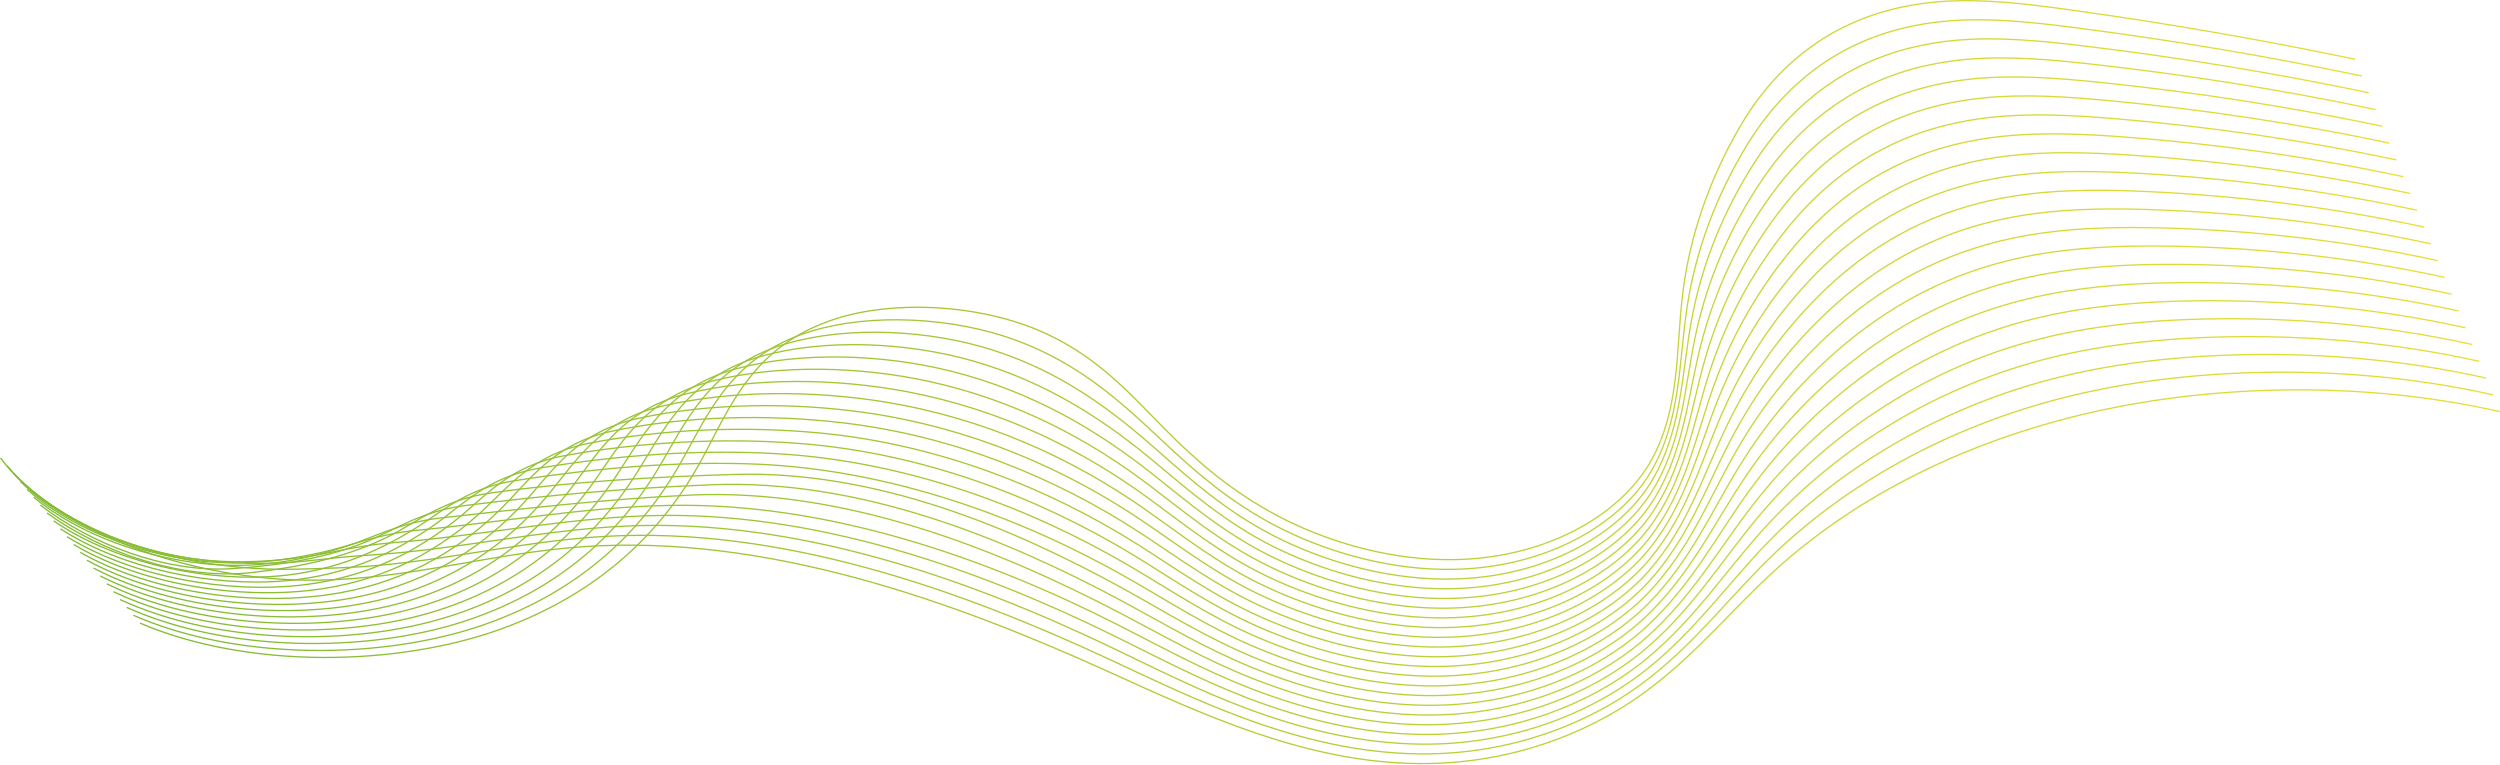
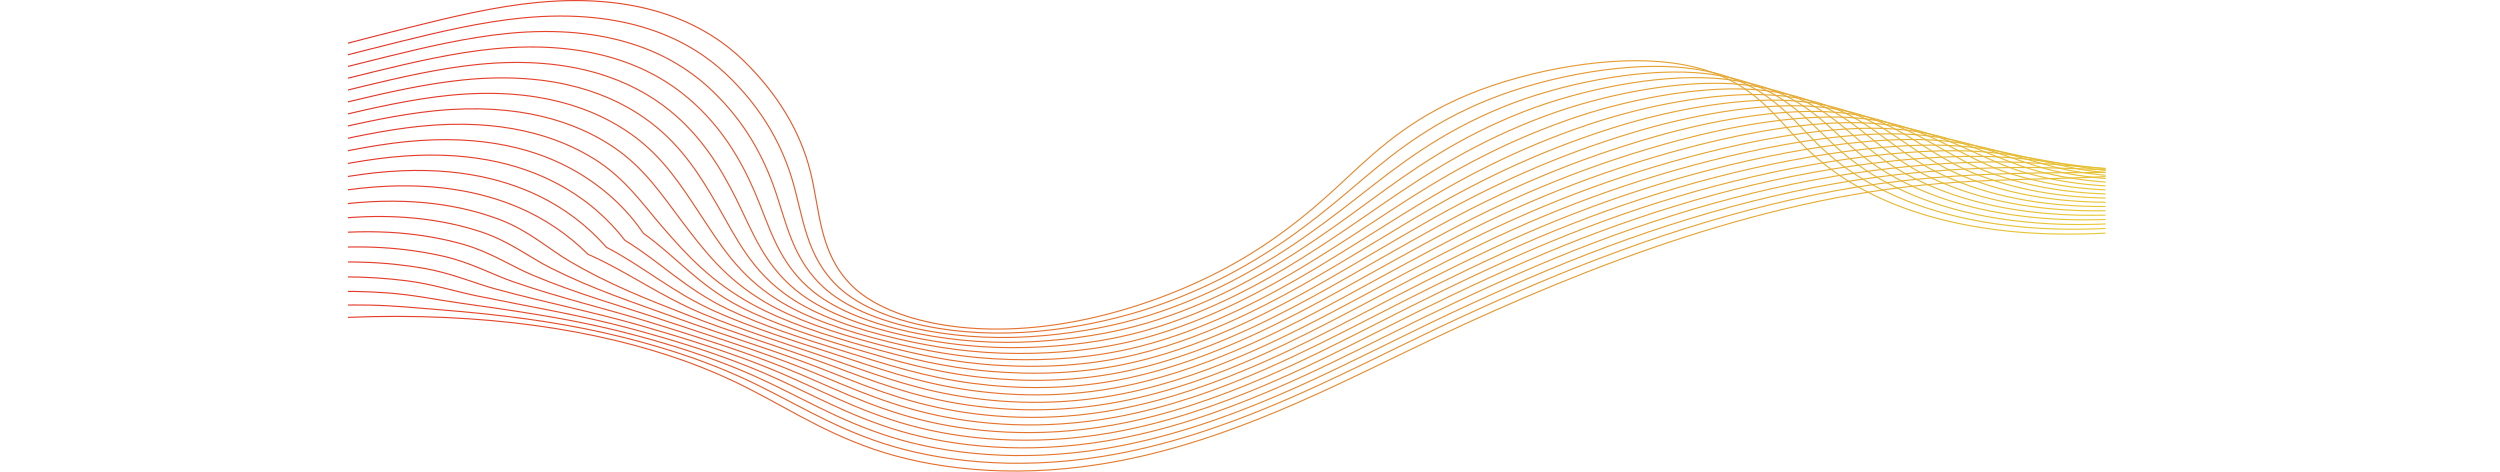
- <svg xmlns="http://www.w3.org/2000/svg" xmlns:xlink="http://www.w3.org/1999/xlink" viewBox="0 0 3761.89 1150.02">
+ <svg xmlns="http://www.w3.org/2000/svg" xmlns:xlink="http://www.w3.org/1999/xlink" viewBox="0 0 4371.37 824.63">
  <defs>
-     <style>.cls-1,.cls-10,.cls-11,.cls-12,.cls-13,.cls-14,.cls-15,.cls-16,.cls-17,.cls-18,.cls-19,.cls-2,.cls-20,.cls-21,.cls-22,.cls-3,.cls-4,.cls-5,.cls-6,.cls-7,.cls-8,.cls-9{fill:none;stroke-miterlimit:10;stroke-width:2px;}.cls-1{stroke:url(#Degradado_sin_nombre_221);}.cls-2{stroke:url(#Degradado_sin_nombre_221-2);}.cls-3{stroke:url(#Degradado_sin_nombre_221-3);}.cls-4{stroke:url(#Degradado_sin_nombre_221-4);}.cls-5{stroke:url(#Degradado_sin_nombre_221-5);}.cls-6{stroke:url(#Degradado_sin_nombre_221-6);}.cls-7{stroke:url(#Degradado_sin_nombre_221-7);}.cls-8{stroke:url(#Degradado_sin_nombre_221-8);}.cls-9{stroke:url(#Degradado_sin_nombre_221-9);}.cls-10{stroke:url(#Degradado_sin_nombre_221-10);}.cls-11{stroke:url(#Degradado_sin_nombre_221-11);}.cls-12{stroke:url(#Degradado_sin_nombre_221-12);}.cls-13{stroke:url(#Degradado_sin_nombre_221-13);}.cls-14{stroke:url(#Degradado_sin_nombre_221-14);}.cls-15{stroke:url(#Degradado_sin_nombre_221-15);}.cls-16{stroke:url(#Degradado_sin_nombre_221-16);}.cls-17{stroke:url(#Degradado_sin_nombre_221-17);}.cls-18{stroke:url(#Degradado_sin_nombre_221-18);}.cls-19{stroke:url(#Degradado_sin_nombre_221-19);}.cls-20{stroke:url(#Degradado_sin_nombre_221-20);}.cls-21{stroke:url(#Degradado_sin_nombre_221-21);}.cls-22{stroke:url(#Degradado_sin_nombre_221-22);}</style>
-     <linearGradient id="Degradado_sin_nombre_221" x1="210.32" y1="495.16" x2="3543.86" y2="495.16" gradientUnits="userSpaceOnUse">
-       <stop offset="0.01" stop-color="#83bb33" />
+     <style>.cls-1,.cls-10,.cls-11,.cls-12,.cls-13,.cls-14,.cls-15,.cls-16,.cls-17,.cls-18,.cls-19,.cls-20,.cls-21,.cls-22,.cls-23,.cls-24,.cls-3,.cls-4,.cls-5,.cls-6,.cls-7,.cls-8,.cls-9{fill:none;}.cls-2{clip-path:url(#clip-path);}.cls-10,.cls-11,.cls-12,.cls-13,.cls-14,.cls-15,.cls-16,.cls-17,.cls-18,.cls-19,.cls-20,.cls-21,.cls-22,.cls-23,.cls-24,.cls-3,.cls-4,.cls-5,.cls-6,.cls-7,.cls-8,.cls-9{stroke-miterlimit:10;stroke-width:2px;}.cls-3{stroke:url(#Degradado_sin_nombre_4);}.cls-4{stroke:url(#Degradado_sin_nombre_4-2);}.cls-5{stroke:url(#Degradado_sin_nombre_4-3);}.cls-6{stroke:url(#Degradado_sin_nombre_4-4);}.cls-7{stroke:url(#Degradado_sin_nombre_4-5);}.cls-8{stroke:url(#Degradado_sin_nombre_4-6);}.cls-9{stroke:url(#Degradado_sin_nombre_4-7);}.cls-10{stroke:url(#Degradado_sin_nombre_4-8);}.cls-11{stroke:url(#Degradado_sin_nombre_4-9);}.cls-12{stroke:url(#Degradado_sin_nombre_4-10);}.cls-13{stroke:url(#Degradado_sin_nombre_4-11);}.cls-14{stroke:url(#Degradado_sin_nombre_4-12);}.cls-15{stroke:url(#Degradado_sin_nombre_4-13);}.cls-16{stroke:url(#Degradado_sin_nombre_4-14);}.cls-17{stroke:url(#Degradado_sin_nombre_4-15);}.cls-18{stroke:url(#Degradado_sin_nombre_4-16);}.cls-19{stroke:url(#Degradado_sin_nombre_4-17);}.cls-20{stroke:url(#Degradado_sin_nombre_4-18);}.cls-21{stroke:url(#Degradado_sin_nombre_4-19);}.cls-22{stroke:url(#Degradado_sin_nombre_4-20);}.cls-23{stroke:url(#Degradado_sin_nombre_4-21);}.cls-24{stroke:url(#Degradado_sin_nombre_4-22);}</style>
+     <clipPath id="clip-path" transform="translate(608.42 -120.21)">
+       <rect class="cls-1" width="3073.32" height="1065.06" />
+     </clipPath>
+     <linearGradient id="Degradado_sin_nombre_4" x1="-1476.91" y1="-137.95" x2="1679.74" y2="-1246.7" gradientTransform="matrix(1.1, 0.05, -0.58, 0.59, 1066.31, 743.12)" gradientUnits="userSpaceOnUse">
+       <stop offset="0" stop-color="#e42228" />
      <stop offset="1" stop-color="#e7de37" />
    </linearGradient>
-     <linearGradient id="Degradado_sin_nombre_221-2" x1="200.32" y1="504.26" x2="3554.24" y2="504.26" xlink:href="#Degradado_sin_nombre_221" />
-     <linearGradient id="Degradado_sin_nombre_221-3" x1="190.31" y1="513.42" x2="3564.62" y2="513.42" xlink:href="#Degradado_sin_nombre_221" />
-     <linearGradient id="Degradado_sin_nombre_221-4" x1="180.31" y1="522.62" x2="3575" y2="522.62" xlink:href="#Degradado_sin_nombre_221" />
-     <linearGradient id="Degradado_sin_nombre_221-5" x1="170.3" y1="531.88" x2="3585.39" y2="531.88" xlink:href="#Degradado_sin_nombre_221" />
-     <linearGradient id="Degradado_sin_nombre_221-6" x1="160.3" y1="541.21" x2="3595.77" y2="541.21" xlink:href="#Degradado_sin_nombre_221" />
-     <linearGradient id="Degradado_sin_nombre_221-7" x1="150.29" y1="551.38" x2="3606.15" y2="551.38" xlink:href="#Degradado_sin_nombre_221" />
-     <linearGradient id="Degradado_sin_nombre_221-8" x1="140.28" y1="572.93" x2="3616.53" y2="572.93" xlink:href="#Degradado_sin_nombre_221" />
-     <linearGradient id="Degradado_sin_nombre_221-9" x1="130.27" y1="594.43" x2="3626.92" y2="594.43" xlink:href="#Degradado_sin_nombre_221" />
-     <linearGradient id="Degradado_sin_nombre_221-10" x1="120.26" y1="615.9" x2="3637.3" y2="615.9" xlink:href="#Degradado_sin_nombre_221" />
-     <linearGradient id="Degradado_sin_nombre_221-11" x1="110.25" y1="637.31" x2="3647.68" y2="637.31" xlink:href="#Degradado_sin_nombre_221" />
-     <linearGradient id="Degradado_sin_nombre_221-12" x1="100.24" y1="658.66" x2="3658.06" y2="658.66" xlink:href="#Degradado_sin_nombre_221" />
-     <linearGradient id="Degradado_sin_nombre_221-13" x1="90.22" y1="679.94" x2="3668.45" y2="679.94" xlink:href="#Degradado_sin_nombre_221" />
-     <linearGradient id="Degradado_sin_nombre_221-14" x1="80.21" y1="701.15" x2="3678.83" y2="701.15" xlink:href="#Degradado_sin_nombre_221" />
-     <linearGradient id="Degradado_sin_nombre_221-15" x1="70.19" y1="722.26" x2="3689.21" y2="722.26" xlink:href="#Degradado_sin_nombre_221" />
-     <linearGradient id="Degradado_sin_nombre_221-16" x1="60.17" y1="743.29" x2="3699.59" y2="743.29" xlink:href="#Degradado_sin_nombre_221" />
-     <linearGradient id="Degradado_sin_nombre_221-17" x1="50.15" y1="764.23" x2="3709.98" y2="764.23" xlink:href="#Degradado_sin_nombre_221" />
-     <linearGradient id="Degradado_sin_nombre_221-18" x1="40.12" y1="785.08" x2="3720.36" y2="785.08" xlink:href="#Degradado_sin_nombre_221" />
-     <linearGradient id="Degradado_sin_nombre_221-19" x1="30.1" y1="805.86" x2="3730.74" y2="805.86" xlink:href="#Degradado_sin_nombre_221" />
-     <linearGradient id="Degradado_sin_nombre_221-20" x1="20.07" y1="826.57" x2="3741.12" y2="826.57" xlink:href="#Degradado_sin_nombre_221" />
-     <linearGradient id="Degradado_sin_nombre_221-21" x1="10.03" y1="847.22" x2="3751.51" y2="847.22" xlink:href="#Degradado_sin_nombre_221" />
-     <linearGradient id="Degradado_sin_nombre_221-22" x1="0" y1="867.82" x2="3761.89" y2="867.82" xlink:href="#Degradado_sin_nombre_221" />
+     <linearGradient id="Degradado_sin_nombre_4-2" x1="-1474.53" y1="-122.98" x2="1690.41" y2="-1234.64" xlink:href="#Degradado_sin_nombre_4" />
+     <linearGradient id="Degradado_sin_nombre_4-3" x1="-1472.09" y1="-107.86" x2="1701.13" y2="-1222.44" xlink:href="#Degradado_sin_nombre_4" />
+     <linearGradient id="Degradado_sin_nombre_4-4" x1="-1469.61" y1="-92.6" x2="1711.91" y2="-1210.08" xlink:href="#Degradado_sin_nombre_4" />
+     <linearGradient id="Degradado_sin_nombre_4-5" x1="-1464" y1="-68.44" x2="1725.81" y2="-1188.84" xlink:href="#Degradado_sin_nombre_4" />
+     <linearGradient id="Degradado_sin_nombre_4-6" x1="-1455.84" y1="-37.03" x2="1742.26" y2="-1160.34" xlink:href="#Degradado_sin_nombre_4" />
+     <linearGradient id="Degradado_sin_nombre_4-7" x1="-1447.56" y1="-5.27" x2="1758.83" y2="-1131.49" xlink:href="#Degradado_sin_nombre_4" />
+     <linearGradient id="Degradado_sin_nombre_4-8" x1="-1439.19" y1="26.74" x2="1775.49" y2="-1102.4" xlink:href="#Degradado_sin_nombre_4" />
+     <linearGradient id="Degradado_sin_nombre_4-9" x1="-1430.77" y1="58.91" x2="1792.2" y2="-1073.14" xlink:href="#Degradado_sin_nombre_4" />
+     <linearGradient id="Degradado_sin_nombre_4-10" x1="-1422.3" y1="91.2" x2="1808.96" y2="-1043.76" xlink:href="#Degradado_sin_nombre_4" />
+     <linearGradient id="Degradado_sin_nombre_4-11" x1="-1413.81" y1="123.58" x2="1825.75" y2="-1014.29" xlink:href="#Degradado_sin_nombre_4" />
+     <linearGradient id="Degradado_sin_nombre_4-12" x1="-1405.28" y1="156.04" x2="1842.57" y2="-984.75" xlink:href="#Degradado_sin_nombre_4" />
+     <linearGradient id="Degradado_sin_nombre_4-13" x1="-1396.74" y1="188.54" x2="1859.4" y2="-955.16" xlink:href="#Degradado_sin_nombre_4" />
+     <linearGradient id="Degradado_sin_nombre_4-14" x1="-1388.19" y1="221.09" x2="1876.25" y2="-925.52" xlink:href="#Degradado_sin_nombre_4" />
+     <linearGradient id="Degradado_sin_nombre_4-15" x1="-1379.62" y1="253.67" x2="1893.11" y2="-895.85" xlink:href="#Degradado_sin_nombre_4" />
+     <linearGradient id="Degradado_sin_nombre_4-16" x1="-1371.04" y1="286.28" x2="1909.98" y2="-866.16" xlink:href="#Degradado_sin_nombre_4" />
+     <linearGradient id="Degradado_sin_nombre_4-17" x1="-1362.46" y1="318.91" x2="1926.85" y2="-836.44" xlink:href="#Degradado_sin_nombre_4" />
+     <linearGradient id="Degradado_sin_nombre_4-18" x1="-1353.89" y1="351.5" x2="1943.71" y2="-806.76" xlink:href="#Degradado_sin_nombre_4" />
+     <linearGradient id="Degradado_sin_nombre_4-19" x1="-1345.28" y1="384.18" x2="1960.61" y2="-776.99" xlink:href="#Degradado_sin_nombre_4" />
+     <linearGradient id="Degradado_sin_nombre_4-20" x1="-1336.68" y1="416.87" x2="1977.5" y2="-747.21" xlink:href="#Degradado_sin_nombre_4" />
+     <linearGradient id="Degradado_sin_nombre_4-21" x1="-1332.05" y1="438.24" x2="1990.42" y2="-728.75" xlink:href="#Degradado_sin_nombre_4" />
+     <linearGradient id="Degradado_sin_nombre_4-22" x1="-1333.74" y1="441.61" x2="1997.01" y2="-728.29" xlink:href="#Degradado_sin_nombre_4" />
  </defs>
  <g id="Capa_2" data-name="Capa 2">
    <g id="Capa_2-2" data-name="Capa 2">
-       <path class="cls-1" d="M3543.65,89.1c-141.91-29.62-285.92-54.55-431-74.59-64.49-8.91-130.78-16.9-193.71-12-160.87,12.44-251.35,102.67-301.48,189.4C2571.3,271.76,2542.55,356,2532,442.15c-10.43,85.4-3.45,174.12-48.83,253.36S2323,844.72,2172.06,842.09c-89.83-1.57-179.48-28.82-249.62-65.92s-123.06-83.48-169.72-130.63c-53.43-54-103.84-112.53-191.88-149.31-91.13-38.07-215-44.82-303.21-16.53C1132.09,520,1098.87,612.4,1055.38,692.4,1000.13,794,907.45,891.07,753.24,946.75s-379.13,60.84-542.52-9.08" />
-       <path class="cls-2" d="M3554,114.36c-141.28-29.61-284.93-53.77-429.3-72.47-64.29-8.3-130.23-15.56-192.84-10.41a437.44,437.44,0,0,0-69.51,11.21c-117,29-188.86,102.68-232.8,174.33-47.63,78-78,160.42-90.86,244.86-12.86,84.24-8.92,171.84-55.73,250q-3.16,5.26-6.72,10.47c-50.75,73.95-162.17,136.83-306,134.37-90-1.53-179.54-28.53-250.35-65.29-70.17-36.55-123-83-171.33-128.53-61.07-57.52-123.88-115.64-220.33-151.1-93.8-34.49-217.3-41.1-307.77-13.35-121.86,37.38-155.22,126.24-198.63,202.12-55.33,96.36-146.07,188.55-295.5,240.13-150.59,52-368.21,54.23-525.64-14.85" />
-       <path class="cls-3" d="M3564.42,139.61c-140.66-29.59-284-53-427.62-70.34-64.08-7.7-129.67-14.22-192-8.79a449.45,449.45,0,0,0-69.18,11.33c-115.9,28.67-188.44,100.33-234,170.36-49.1,76.05-81,156.75-96.27,239.45-15.32,83.08-14.4,169.55-62.65,246.59q-3.24,5.19-6.89,10.32c-52.27,73.14-163.93,135.18-307.4,132.78-90.11-1.5-179.61-28.23-251.07-64.67-70.2-36-123.21-82.36-172.94-126.41-68.9-61-143.76-118.88-248.78-152.9-96.29-31.19-219.62-37.36-312.33-10.17-118.14,34.65-151.7,119.79-195,191.54-55.42,91.09-144.23,178.42-288.86,225.91-147,48.27-357.29,47.61-508.76-20.61" />
-       <path class="cls-4" d="M3574.8,164.87c-140-29.57-283-52.2-425.93-68.21-63.88-7.1-129.12-12.89-191.1-7.18a460.71,460.71,0,0,0-68.85,11.46c-114.8,28.38-188.18,97.87-235.12,166.37-50.73,74-84.1,153.1-101.69,234-17.79,81.93-19.87,167.27-69.55,243.21-2.23,3.41-4.58,6.81-7.07,10.17-53.63,72.43-165.68,133.54-308.8,131.2-90.25-1.47-179.68-27.95-251.79-64-70.22-35.43-123.59-81.57-174.56-124.3-76.87-64.44-163.5-122.28-277.23-154.71-98.62-28.12-221.9-33.59-316.89-7-114.35,32-148,113.45-191.4,181-55.28,86-142.41,168.26-282.21,211.69-143.43,44.55-346.37,41-491.88-26.37" />
-       <path class="cls-5" d="M3585.18,190.12c-139.39-29.55-282-51.42-424.24-66.08-63.68-6.49-128.56-11.55-190.22-5.57a475.74,475.74,0,0,0-68.53,11.59c-113.69,28.09-187.8,95.49-236.28,162.39a663.47,663.47,0,0,0-107.1,228.64c-20.29,80.79-25.36,165-76.46,239.82-2.29,3.36-4.7,6.71-7.25,10-55.11,71.65-167.44,131.9-310.2,129.61-90.4-1.43-179.75-27.66-252.51-63.43-70.25-34.87-124.1-80.64-176.17-122.18-85-67.78-183.14-125.82-305.69-156.51-100.86-25.26-224.15-29.81-321.45-3.8C998.56,584.16,964.67,661.65,921.3,725,866,805.74,780.68,883.08,645.73,922.46c-139.88,40.82-335.45,34.39-475-32.13" />
-       <path class="cls-6" d="M3595.56,215.37c-138.76-29.53-281-50.63-422.55-64-63.47-5.89-128-10.21-189.35-3.95a492.3,492.3,0,0,0-68.2,11.71C2802.87,187,2728.05,252.29,2678,317.6A667.66,667.66,0,0,0,2565.5,540.82c-22.81,79.66-30.83,162.7-83.36,236.43q-3.54,5-7.43,9.88c-56.6,70.86-169.2,130.25-311.6,128-90.54-1.41-179.89-27.21-253.23-62.82-70.36-34.15-124.71-79.61-177.79-120.06-93.18-71-202.7-129.53-334.14-158.32-103-22.56-226.37-26-326-.61C965.3,600.51,931.11,674,887.77,733.15,832.45,808.68,748.93,881,618.85,916.39,482.5,953.46,294.32,944.17,160.74,878.5" />
-       <path class="cls-7" d="M3605.94,240.63c-138.13-29.51-280-49.85-420.86-61.83-63.27-5.28-127.45-8.87-188.48-2.33a507.26,507.26,0,0,0-67.87,11.83c-111.48,27.52-187,90.73-238.6,154.44A672.88,672.88,0,0,0,2572.2,560.56c-25.36,78.52-36.31,160.41-90.27,233-2.42,3.26-4.95,6.52-7.61,9.73-58.09,70.07-171,128.61-313,126.44-90.68-1.37-180-26.89-254-62.19C1837,834,1782,789.08,1728,749.63c-101.51-74.15-222.21-133.38-362.6-160.12-105.15-20-228.57-22.14-330.56,2.56C932.07,617,897.55,686.3,854.25,741.3c-55.36,70.32-137.09,137.64-262.28,169-132.86,33.3-313.61,21.16-441.23-43.66" />
-       <path class="cls-8" d="M3616.32,265.88c-137.5-29.49-279-49.06-419.17-59.7-63.06-4.68-126.9-7.53-187.61-.71A525,525,0,0,0,2942,217.42c-110.38,27.24-186.61,88.36-239.76,150.46a679.83,679.83,0,0,0-123.35,212.41c-27.92,77.4-41.78,158.13-97.17,229.66-2.49,3.21-5.08,6.42-7.79,9.58-59.59,69.28-172.71,127-314.4,124.86-90.82-1.34-180-26.59-254.68-61.58-70.42-33-126.13-77.31-181-115.83-109.91-77.17-241.68-137.4-391-161.92C1225.56,587.45,1102,586.8,997.67,610.8,898.88,633.52,864,698.62,820.73,749.45c-55.4,65.11-135.38,127.37-255.63,154.8-129.4,29.51-302.69,14.55-424.35-49.42" />
-       <path class="cls-9" d="M3626.71,291.13c-136.87-29.47-278-48.28-417.49-57.57-62.86-4.07-126.35-6.19-186.74.91a542.91,542.91,0,0,0-67.21,12.08c-109.28,26.94-186.2,86-240.93,146.48-58.18,64.31-99.89,134.89-128.75,207-30.52,76.26-47.26,155.84-104.08,226.27-2.56,3.16-5.2,6.32-8,9.43-61.08,68.48-174.45,125.32-315.78,123.27-91-1.31-180.12-26.29-255.41-61-70.45-32.44-126.92-76.06-182.62-113.72C1601.3,704.27,1458.6,642.77,1300.21,620.6c-109.3-15.3-232.9-14.31-339.68,8.93-94.81,20.64-130.14,81.41-173.32,128.07-55.46,59.9-133.69,117.06-249,140.58-126,25.69-291.77,7.93-407.47-55.18" />
-       <path class="cls-10" d="M3637.09,316.39c-136.24-29.45-277-47.5-415.79-55.44-62.67-3.48-125.8-4.86-185.88,2.52a564.09,564.09,0,0,0-66.87,12.2c-108.18,26.66-185.8,83.62-242.1,142.5-59.65,62.39-103.13,131.24-134.17,201.59-33.14,75.13-52.74,153.57-111,222.89-2.62,3.11-5.33,6.22-8.16,9.28-62.59,67.68-176.21,123.68-317.18,121.69-91.12-1.28-180.19-26-256.13-60.34-70.48-31.87-127.75-74.76-184.24-111.6-127-82.83-280.55-145.87-448-165.53-111.37-13.08-235-10.32-344.24,12.11-90.81,18.65-126.59,75-169.7,117.49-55.52,54.7-132,106.7-242.35,126.35-122.57,21.84-280.85,1.32-390.59-60.94" />
-       <path class="cls-11" d="M3647.47,341.64c-135.61-29.43-276-46.71-414.1-53.31-62.46-2.87-125.25-3.52-185,4.14a590.4,590.4,0,0,0-66.54,12.32c-107.08,26.37-185.37,81.26-243.26,138.52C2677.45,503.78,2632.17,570.9,2599,639.5c-35.79,74-58.22,151.28-117.89,219.49-2.69,3.07-5.45,6.13-8.34,9.14-64.11,66.87-178,122-318.58,120.1-91.26-1.24-180.26-25.69-256.85-59.71-70.51-31.32-128.59-73.41-185.85-109.5-135.65-85.47-300-150.3-476.42-167.33-113.43-10.94-237.14-6.26-348.8,15.3-86.78,16.75-123,68.6-166.09,106.91C664.57,823.39,589.77,870.19,484.46,886c-119.2,17.94-269.93-5.29-373.7-66.7" />
-       <path class="cls-12" d="M3657.85,366.9c-135-29.41-275-45.93-412.41-51.19-62.26-2.26-124.69-2.18-184.13,5.76a616.76,616.76,0,0,0-66.22,12.44c-106,26.09-185,78.9-244.42,134.55C2688.1,527,2641,592.38,2605.67,659.24c-38.47,72.82-63.69,149-124.8,216.1-2.74,3-5.57,6-8.51,9-65.63,66.06-179.72,120.39-320,118.51-91.4-1.2-180.32-25.4-257.57-59.09-70.53-30.76-129.46-72-187.47-107.38-144.36-88-319.4-154.88-504.87-169.13-115.49-8.87-239.23-2.13-353.35,18.48-82.74,14.94-119.54,62.18-162.48,96.33C631,826.32,557.85,867.86,457.59,880c-115.87,14-259-11.91-356.83-72.46" />
-       <path class="cls-13" d="M3668.23,392.15c-134.34-29.39-274-45.15-410.72-49.06-62.06-1.66-124.14-.84-183.26,7.38A644.39,644.39,0,0,0,3008.36,363c-104.87,25.8-184.51,76.55-245.58,130.57-64,56.63-113,120.25-150.41,185.37-41.17,71.66-69.17,146.71-131.71,212.72-2.81,3-5.69,5.92-8.69,8.84-67.16,65.25-181.48,118.75-321.38,116.93-91.55-1.18-180.39-25.12-258.3-58.48-70.55-30.2-130.34-70.59-189.08-105.26-153.14-90.38-338.84-159.58-533.32-170.93-117.57-6.87-241.3,2.08-357.91,21.65-78.67,13.21-116,55.78-158.86,85.76-55.8,39-127.22,75.27-222.41,83.69-112.57,10-248.09-18.52-339.94-78.23" />
-       <path class="cls-14" d="M3678.61,417.4c-133.71-29.37-273.05-44.36-409-46.93-61.85-1.05-123.58.5-182.39,9q-34.11,4.89-65.56,12.69c-103.77,25.51-184.08,74.2-246.74,126.58-65.46,54.73-116.33,116.56-155.83,180-43.89,70.47-74.64,144.42-138.61,209.33-2.87,2.91-5.82,5.82-8.87,8.69-68.69,64.42-183.23,117.11-322.78,115.34-91.69-1.14-180.45-24.83-259-57.85-70.57-29.66-131.23-69.14-190.69-103.15-162-92.64-358.29-164.4-561.78-172.74-119.65-4.9-243.35,6.41-362.47,24.84-74.6,11.55-112.53,49.35-155.24,75.18C563.67,832.16,493.93,863,403.83,867.82c-109.29,5.85-237.17-25.14-323.06-84" />
-       <path class="cls-15" d="M3689,442.66c-133.09-29.35-272.07-43.58-407.35-44.81-61.65-.45-123,1.84-181.52,10.62q-33.86,5-65.23,12.81c-102.66,25.22-183.63,71.86-247.9,122.61a767.46,767.46,0,0,0-161.24,174.55c-46.65,69.27-80.12,142.14-145.52,205.95-2.94,2.86-5.95,5.72-9,8.54-70.22,63.6-185,115.47-324.18,113.76-91.83-1.11-180.51-24.56-259.74-57.24-70.59-29.11-132.13-67.65-192.31-101-170.87-94.78-377.78-180.9-590.22-174.54-121.74,3.64-245.39,10.85-367,28-70.51,10-109,42.9-151.62,64.6C530,835.06,461.47,852.63,377,861.74,271.52,873.11,150.7,830,70.78,772" />
-       <path class="cls-16" d="M3699.38,467.91c-132.46-29.33-271.07-42.8-405.66-42.67-61.44.15-122.48,3.17-180.65,12.23q-33.6,5.2-64.9,12.93C2946.61,475.34,2865,519.93,2799.11,569a786.43,786.43,0,0,0-166.66,169.15C2583,806.22,2546.85,878,2480,940.73c-3,2.82-6.07,5.63-9.23,8.4C2399,1011.89,2284.06,1063,2145.22,1061.3c-92-1.08-180.57-24.29-260.46-56.61-70.61-28.57-133-66.15-193.92-98.92C1511,809,1293.45,721,1072.16,729.42c-123.78,4.74-247.41,15.45-371.59,31.21-66.42,8.43-105.57,36.44-148,54-56.23,23.28-122.74,35.71-202.47,41-102.6,6.84-215.33-38.36-289.3-95.51" />
-       <path class="cls-17" d="M3709.76,493.16c-131.82-29.31-270.08-42-404-40.54-61.24.76-121.92,4.51-179.78,13.85q-33.33,5.36-64.57,13C2961,504.17,2878.7,546.73,2811.22,594.17a807.36,807.36,0,0,0-172.07,163.74c-52.21,66.79-91.08,137.57-159.33,199.17-3.07,2.77-6.2,5.53-9.41,8.25-73.31,61.92-188.5,112.18-327,110.59-92.13-1.05-180.64-24-261.19-56-70.63-28-133.94-64.61-195.54-96.8-188.81-98.68-417-188.62-647.13-178.15-125.87,5.72-249.41,20.22-376.15,34.39-62.33,7-102.1,29.95-144.4,43.44C462.63,840.77,398,855,323.2,849.6c-99.54-7.14-204.41-45-272.42-101.27" />
-       <path class="cls-18" d="M3720.14,518.42C3589,489.13,3451.05,477.19,3317.86,480c-61,1.36-121.37,5.85-178.9,15.47q-33.09,5.5-64.24,13.17c-99.36,24.37-182.3,64.9-251.39,110.68a829.42,829.42,0,0,0-177.49,158.33c-55,65.5-96.55,135.28-166.23,195.78-3.13,2.72-6.33,5.43-9.6,8.1-74.84,61.08-190.25,110.54-328.36,109-92.27-1-180.63-23.9-261.92-55.37-70.59-27.63-134.84-63.06-197.14-94.69C1484.75,840,1246.32,755.75,1007,760.52c-128.14,2.55-251.4,25.21-380.71,37.57-58.24,5.56-98.63,23.44-140.78,32.85C429,843.58,366,852.06,296.32,843.53c-96.25-11.79-193.49-51.59-255.53-107" />
-       <path class="cls-19" d="M3730.52,543.67c-130.56-29.27-268.1-40.44-400.59-36.29-60.83,2-120.81,7.19-178,17.09q-32.83,5.65-63.91,13.3a867.15,867.15,0,0,0-435.45,259.61c-57.83,64.2-102,133-173.14,192.4q-4.8,4-9.78,7.94c-76.51,60.09-192,108.9-329.76,107.43-92.41-1-180.7-23.62-262.64-54.76-70.61-27.07-135.74-61.49-198.76-92.57-206.91-102.08-455.81-190-704-181.76-130.3,4.34-253.4,30.47-385.27,40.75C535,821,494,833.72,452,839.09c-56.72,7.26-117.9,9.94-182.55-1.63-92.9-16.64-182.56-58.21-238.65-112.8" />
-       <path class="cls-20" d="M3740.9,568.93C3611,539.67,3473.79,529.26,3342,534.76c-60.63,2.57-120.26,8.53-177.16,18.71q-32.58,5.81-63.58,13.42A947.36,947.36,0,0,0,2847.55,669.6c-74,43.57-136.66,94-188.32,147.52-60.66,62.86-107.5,130.72-180,189-3.27,2.62-6.58,5.22-10,7.79-78,59.27-193.76,107.26-331.16,105.84-92.55-1-180.77-23.33-263.36-54.14-70.64-26.51-136.65-59.89-200.37-90.46-216-103.59-475.39-195.41-732.5-183.55C809.37,797.72,686.45,827.67,552,835.54c-50.09,2.94-91.67,10.35-133.55,11.7-56.86,1.84-116.22-1.36-175.9-15.86C153.13,809.66,70.92,766.57,20.8,712.83" />
-       <path class="cls-21" d="M3751.29,594.18c-129.3-29.23-266.13-38.88-397.22-32-60.42,3.18-119.7,9.87-176.29,20.33q-32.33,6-63.25,13.54c-96.05,23.5-180.9,58.06-254.87,98.74-75.46,41.65-140.08,90.13-193.73,142.1-63.5,61.51-113,128.44-186.95,185.62-3.33,2.57-6.71,5.13-10.14,7.65-79.54,58.45-195.51,105.62-332.56,104.25-92.7-.91-180.83-23-264.08-53.51-70.67-26-137.55-58.3-202-88.35-225.16-105-495-200.87-760.95-185.36C774.6,815,651.85,849.22,514.88,854.27c-46.05,1.7-88.15,3.77-129.94,1.12-57-3.6-114.41-12.78-169.25-30.08C129.9,798.25,55,753.88,10.8,701" />
-       <path class="cls-22" d="M3761.67,619.43c-210.68-47.83-442.26-41.15-633.87,5.7s-344.87,131.51-455.18,231.46c-69.32,62.81-123.12,132.1-204.17,189.73s-197.27,104-334,102.67c-171.06-1.63-325.91-74.49-468.4-139.13C1431.76,903.57,1151.47,803.45,876.68,822.7c-136.87,9.59-259.46,48.61-398.94,50.3C284.36,875.34,79.51,796.38.81,689.16" />
+       <g class="cls-2">
+         <path class="cls-3" d="M-388.18,304.85C-225.28,255.67-59.67,210,107.49,168.18c74.31-18.6,150.76-36.75,224.12-43.72,187.53-17.82,298.21,40.73,361.83,103.43C752,285.65,790.67,350,808.27,419.18,825.72,487.72,823.16,562,880.8,619.4s195.27,95,370.37,66.47c104.17-17,206.54-55.06,285.66-97.87s137.63-90.25,188.85-137.25c58.65-53.81,113.51-110.83,213.41-156.49,103.42-47.27,246.76-74.45,351-66.54,148.25,11.26,192.59,81.62,248.08,140,70.49,74.09,184.16,137.87,366.66,156.83s443.93-16,629.24-102.16" transform="translate(608.42 -120.21)" />
+         <path class="cls-4" d="M-398.65,327.46C-239.28,279.3-77.13,234.74,86.49,194.09,159.23,176,234,158.43,305.86,151.53c182-17.41,291.14,37.78,354.74,97.65,58.07,54.67,95.1,116.65,115.28,182.13,20.31,65.88,23.48,137.39,83.23,192.22,35.67,32.73,96.71,58.49,174.15,70.94,59,9.48,126.51,11.46,202.13,1.87a899,899,0,0,0,171.73-39,913.08,913.08,0,0,0,134-57.46A969.81,969.81,0,0,0,1633.93,544c41.16-28.13,77.44-57.15,111.44-85.84,65.11-54.95,127.75-111.36,232.52-156.79,102.57-44.48,242.2-71.34,345-63.9,144.08,10.64,189.34,77.42,245,132.8A425.53,425.53,0,0,0,2637,426c69.27,44.84,163.7,79.57,292,91.23,181.08,16.47,436.56-20.93,615.91-106.41" transform="translate(608.42 -120.21)" />
+         <path class="cls-5" d="M-409.13,350.08C-253.27,302.92-94.6,259.46,65.49,220c71.18-17.55,144.31-34.59,214.61-41.4,176.57-17,284,34.81,347.66,91.86,57.53,51.59,93.1,111.28,115.73,173,23.27,63.4,32.22,131.85,93.92,184.21,38.28,32.49,100.76,57.61,177.73,71.35,60.28,10.77,127.73,14.93,204.47,7.82,59.11-5.48,121.76-16.47,182.86-35.7a914.47,914.47,0,0,0,143-59.28,1094,1094,0,0,0,99.18-58.24c43.66-28.93,83-58.72,120.37-88,71.59-56.1,141.94-112,251.63-157.1,101.64-41.83,237.65-68.23,339-61.27,139.9,10,186.06,73.22,242,125.66a425.3,425.3,0,0,0,68.46,52.63c68.92,42.34,162,74.81,287,84.51,179.69,13.93,429.2-25.84,602.6-110.68" transform="translate(608.42 -120.21)" />
+         <path class="cls-6" d="M-419.6,372.7c152.33-46.16,307.54-88.51,464.09-126.78,69.62-17,141.08-33.5,209.85-40.24,171.09-16.61,276.92,31.85,340.59,86.08,57,48.51,91.25,106,116.17,163.81,26.35,61.1,41.08,126.23,104.61,176.21,41,32.22,104.81,56.77,181.32,71.76a806.25,806.25,0,0,0,206.81,13.75c61.14-3.67,127.76-12.81,194-32.43,54.86-16.26,106-37.93,152-61.11a1198,1198,0,0,0,105.61-60.56c46.22-29.61,88.54-60.28,129.3-90.17,78-57.23,156.06-112.59,270.73-157.39,100.63-39.32,233.12-65.35,333-58.64,135.75,9.1,182.76,69,238.95,118.51,19.67,17.32,41.87,34.4,67.85,49.5,68.6,39.84,160.32,70,282.08,77.79,178.32,11.36,421.83-30.74,589.27-114.93" transform="translate(608.42 -120.21)" />
+         <path class="cls-7" d="M-430.07,395.32c148.81-45.15,300.54-86.4,453.56-123.48,68.05-16.49,137.85-32.42,205.09-39.08,165.62-16.22,269.77,28.89,333.51,80.29,56.35,45.45,89.6,100.76,116.63,154.65,29.56,59,50,120.53,115.29,168.2,43.7,31.93,108.86,56,184.9,72.17,62.92,13.4,130.22,22,209.15,19.7,63.19-1.85,133.77-9.17,205.09-29.17,58-16.27,112.1-38.74,161-62.93,40.41-20.08,77.53-41.39,112-62.89,48.74-30.39,94.1-61.85,138.23-92.33,84.52-58.38,170.12-113.29,289.84-157.7,99.55-36.93,228.58-62.3,327-56,131.59,8.41,179.46,64.82,235.92,111.37,19.65,16.2,41.59,32.34,67.23,46.37,68.29,37.34,158.65,65.2,277.12,71.07,177,8.76,414.46-35.63,575.95-119.19" transform="translate(608.42 -120.21)" />
+         <path class="cls-8" d="M-440.55,417.94c145.3-44.15,293.56-84.29,443-120.19,66.5-16,134.64-31.33,200.35-37.92C363,244,465.41,285.77,529.25,334.34c55.72,42.39,88.18,95.55,117.08,145.49,33,57,59.12,114.74,126,160.2,46.49,31.6,112.91,55.23,188.49,72.58,64.24,14.75,131.48,25.61,211.48,25.64,65.26,0,139.77-5.55,216.21-25.91,61.17-16.29,118.19-39.56,170-64.75,42.56-20.79,81.82-43,118.44-65.23,51.23-31.16,99.64-63.41,147.16-94.49,91-59.52,184.13-114.06,309-158,98.4-34.64,224-59.26,321-53.38,127.41,7.72,176.13,60.63,232.87,104.23,19.63,15.08,41.33,30.28,66.62,43.24,68,34.83,157,60.34,272.16,64.35,175.62,6.13,407.09-40.53,562.62-123.44" transform="translate(608.42 -120.21)" />
+         <path class="cls-9" d="M-451,440.56c141.77-43.14,286.56-82.18,432.5-116.89,64.93-15.44,131.41-30.25,195.59-36.76,154.66-15.42,255.36,23,319.34,68.72C551.47,395,583.42,446,613.94,492c36.56,55.1,68.27,108.88,136.68,152.19,49.32,31.23,116.94,54.52,192.06,73,65.57,16.13,132.75,29.27,213.83,31.58,67.31,1.92,145.76-1.94,227.32-22.64,64.32-16.33,124.27-40.38,179-66.57C1607.55,638,1649,615,1687.7,592c53.74-32,105.2-65,156.09-96.66,97.46-60.66,198.1-114.9,328.06-158.3,97.21-32.46,219.48-56.2,315.05-50.74,123.24,7,172.79,56.43,229.82,97.08,19.61,14,41.08,28.21,66,40.11,67.72,32.31,155.32,55.43,267.19,57.64,174.3,3.43,399.72-45.44,549.29-127.7" transform="translate(608.42 -120.21)" />
+         <path class="cls-10" d="M-461.49,463.17c138.25-42.13,279.57-80.06,422-113.59C23.85,334.67,88.66,320.42,151.31,314,300.49,299,399.42,334,463.57,376.92c54.37,36.33,86.09,85.1,118,127.17C621.94,557.37,659,607,728.92,648.28c52.2,30.81,121,53.83,195.65,73.4,66.88,17.53,134,33,216.16,37.52,69.38,3.84,151.75,1.65,238.45-19.38,67.46-16.37,130.35-41.2,188-68.39,46.85-22.23,90.4-46.08,131.28-69.89,56.23-32.74,110.75-66.55,165-98.82,103.92-61.81,212-115.83,347.16-158.6,96-30.38,214.93-53.15,309.07-48.12,119.06,6.37,169.42,52.25,226.78,89.94,19.57,12.86,40.82,26.14,65.4,37,67.47,29.78,153.68,50.48,262.23,50.92,173,.7,392.35-50.33,536-132" transform="translate(608.42 -120.21)" />
+         <path class="cls-11" d="M-472,485.79c134.74-41.13,272.58-78,411.45-110.29,61.81-14.39,125-28.09,186.08-34.44,143.7-14.61,240.82,17.14,305.18,57.15,53.63,33.34,85.42,79.79,118.42,118,44.45,51.48,86.76,96.92,158.06,136.18,55.12,30.35,125,53.18,199.24,73.81,68.19,19,135.29,36.7,218.49,43.46,71.45,5.81,157.74,5.24,249.57-16.11,70.6-16.43,136.43-42,197-70.21,49-22.94,94.69-47.65,137.7-72.22,58.73-33.54,116.3-68.12,174-101,110.39-62.95,225.9-116.84,366.28-158.9,94.71-28.38,210.37-50.09,303.07-45.49,114.9,5.71,166,48.08,223.74,82.8,19.53,11.75,40.58,24.05,64.79,33.85,67.24,27.23,152,45.48,257.26,44.2,171.72-2.08,385-55.23,522.65-136.21" transform="translate(608.42 -120.21)" />
+         <path class="cls-12" d="M-482.44,508.41c131.21-40.12,265.59-75.84,400.92-107,60.24-13.87,121.73-27,181.32-33.28C238,353.92,333.3,382.39,397.9,419.5c52.87,30.37,91.6,68.93,118.87,108.85,56.75,40.24,96.07,90.84,168.75,128.18,58.06,29.83,129,52.55,202.82,74.22,69.5,20.41,136.57,40.47,220.84,49.4,73.51,7.79,163.72,8.81,260.68-12.85,73.75-16.49,142.51-42.83,206-72,51.15-23.66,99-49.23,144.12-74.55,61.22-34.33,121.85-69.68,182.88-103.15,116.86-64.09,239.74-118,385.38-159.21,93.42-26.46,205.83-47,297.09-42.85C2696,320.57,2748,359.42,2806,391.16c19.48,10.65,40.34,22,64.17,30.72,67,24.65,150.42,40.43,252.3,37.48,170.44-4.93,377.62-60.13,509.33-140.47" transform="translate(608.42 -120.21)" />
+         <path class="cls-13" d="M-492.91,531c127.69-39.12,258.59-73.73,390.39-103.7C-43.84,414,16,401.41,74,395.21c132.75-13.81,226.14,11.4,291,45.58,52.08,27.43,91,63,119.32,99.69,61.12,37.09,105.4,84.68,179.44,120.17,61,29.26,133,52,206.41,74.63,70.8,21.89,137.83,44.27,223.17,55.35,75.58,9.8,169.71,12.38,271.8-9.6,76.89-16.54,148.6-43.64,215-73.84,53.3-24.38,103.27-50.8,150.54-76.88,63.71-35.14,127.4-71.25,191.81-105.32,123.33-65.23,253.56-119.18,404.49-159.5,92.11-24.61,201.28-43.95,291.11-40.23,106.54,4.42,159.22,39.77,217.65,68.51,19.43,9.56,40.12,19.86,63.56,27.6,66.82,22,148.79,35.33,247.34,30.76,169.18-7.85,370.25-65,496-144.73" transform="translate(608.42 -120.21)" />
+         <path class="cls-14" d="M-503.38,553.65c124.17-38.11,251.6-71.62,379.86-100.4,57.11-12.82,115.27-24.84,171.8-31,127.27-13.42,218.74,8.57,283.94,39.79A373.42,373.42,0,0,1,452,552.61c65.49,33.95,114.77,78.47,190.14,112.17,64,28.62,137,51.38,210,75,72.1,23.38,139.09,48.09,225.51,61.28,77.63,11.85,175.7,15.94,282.92-6.33,80-16.61,154.68-44.45,224-75.67,55.44-25.08,107.55-52.37,157-79.2,66.2-35.94,133-72.82,200.74-107.49C2072,466,2209.56,411.9,2365.81,372.61c90.78-22.83,196.73-40.87,285.12-37.59,102.37,3.79,155.79,35.65,214.61,61.36,19.37,8.47,39.9,17.75,62.95,24.47,66.64,19.42,147.17,30.19,242.38,24,167.91-10.84,362.88-69.93,482.67-149" transform="translate(608.42 -120.21)" />
+         <path class="cls-15" d="M-513.86,576.26c120.65-37.1,244.61-69.5,369.34-97.1,55.55-12.29,112-23.75,167.05-29.8,121.79-13,211.3,5.81,276.85,34A388,388,0,0,1,419.6,564.74c69.85,30.8,124.14,72.2,200.83,104.16,67,27.94,141,50.83,213.57,75.45,73.38,24.91,140.34,51.95,227.85,67.23,79.68,13.91,181.67,19.49,294-3.07,83.16-16.69,160.76-45.27,233-77.49,57.58-25.8,111.83-53.95,163.37-81.53,68.69-36.75,138.5-74.39,209.67-109.65,136.26-67.52,281.1-122,442.71-160.11,89.43-21.11,192.17-37.77,279.13-35,98.19,3.18,152.34,31.56,211.57,54.22,19.3,7.39,39.67,15.62,62.34,21.34,66.46,16.76,145.54,25,237.41,17.32,166.65-13.91,355.51-74.83,469.35-153.24" transform="translate(608.42 -120.21)" />
+         <path class="cls-16" d="M-524.33,598.88c117.13-36.1,237.62-67.39,358.81-93.8,54-11.76,108.81-22.67,162.29-28.64,116.31-12.62,203.84,3.09,269.78,28.22,49.51,18.86,84.89,51.18,120.66,72.21C455.49,617,520.74,642.75,598.73,673c70,27.19,145,50.29,217.15,75.86,74.66,26.46,141.59,55.82,230.19,73.16a800,800,0,0,0,305.16.2c86.3-16.77,166.84-46.09,242-79.31,59.74-26.51,116.06-55.64,169.8-83.86,71.1-37.69,144-76,218.6-111.82,142.73-68.66,294.83-123.54,461.81-160.41,88.08-19.44,187.62-34.67,273.15-32.33,94,2.58,148.88,27.49,208.52,47.08,19.23,6.32,39.46,13.48,61.73,18.21,66.3,14.07,143.91,19.74,232.45,10.6,165.38-17.07,348.14-79.73,456-157.49" transform="translate(608.42 -120.21)" />
+         <path class="cls-17" d="M-534.8,621.5c113.61-35.09,230.62-65.29,348.27-90.51C-134.1,519.76-80.93,509.4-29,503.51c110.84-12.21,196.36.45,262.7,22.43,48.62,16.11,85.07,45,121.11,63.06,73.59,36.91,142.92,59.51,222.21,88.15,73.08,26.4,149,49.79,220.74,76.27,75.92,28,142.82,59.71,232.52,79.11,83.75,18.11,193.64,26.57,316.28,3.46,89.45-16.86,172.92-46.91,251-81.13,61.88-27.23,120.34-57.21,176.21-86.19,73.6-38.49,149.6-77.53,227.53-114,149.2-69.81,308.55-125.26,480.92-160.71,86.72-17.84,183.07-31.56,267.17-29.7,89.83,2,145.4,23.45,205.48,39.93,19.16,5.26,39.24,11.33,61.11,15.08,66.15,11.33,142.28,14.44,227.48,3.89,164.11-20.34,340.78-84.64,442.71-161.76" transform="translate(608.42 -120.21)" />
+         <path class="cls-18" d="M-545.28,644.12c110.09-34.09,223.64-63.18,337.75-87.21,50.87-10.71,102.37-20.51,152.79-26.32,105.36-11.81,188.85-2.11,255.61,16.64,47.71,13.41,85.23,38.61,121.56,53.9,79,33.23,152.3,53.09,232.9,80.15,76.12,25.55,153,49.29,224.33,76.68,77.17,29.62,144,63.62,234.86,85,85.77,20.23,199.62,30.1,327.39,6.72,92.59-16.94,179-47.72,259.95-83,64-27.95,124.64-58.79,182.64-88.52C1860.59,639,1939.65,599.17,2021,562.11c155.66-70.95,322.25-127.11,500-161,85.37-16.28,178.52-28.43,261.18-27.07,85.66,1.41,141.94,19.46,202.44,32.8,19.09,4.2,39,9.16,60.5,11.94,66,8.55,140.64,9.09,222.52-2.83,162.81-23.7,333.41-89.53,429.38-166" transform="translate(608.42 -120.21)" />
+         <path class="cls-19" d="M-555.75,666.74c106.57-33.08,216.64-61.07,327.22-83.92,49.3-10.18,99.14-19.42,148-25.16,99.88-11.41,181.33-4.58,248.53,10.86,46.8,10.76,85.33,32.09,122,44.74,84.33,29.08,161.69,46.64,243.6,72.14,79.15,24.65,156.93,48.81,227.9,77.09,78.41,31.25,145.26,67.55,237.2,91,87.79,22.38,205.6,33.64,338.51,10,95.73-17,185.09-48.54,269-84.77,66.17-28.66,128.92-60.36,189-90.85,78.59-40.09,160.7-80.66,245.39-118.32,162.14-72.08,335.94-129.11,519.14-161.31,84-14.76,174-25.28,255.19-24.43,81.48.85,138.46,15.49,199.39,25.65,19,3.17,38.82,7,59.89,8.81,65.85,5.73,139,3.69,217.56-9.55,161.48-27.2,326-94.43,416.06-170.26" transform="translate(608.42 -120.21)" />
+         <path class="cls-20" d="M-566.22,689.36a3213.44,3213.44,0,0,1,316.69-80.62c47.74-9.66,95.91-18.34,143.27-24,94.41-11,173.83-7,241.46,5.07,45.89,8.17,85.34,25.44,122.45,35.58,89.64,24.48,171.06,40.15,254.29,64.14,82.2,23.69,160.88,48.34,231.49,77.5C823.06,799.91,889.89,838.51,983,864c89.79,24.54,211.55,36.93,349.64,13.25,98.83-17.29,191.16-49.36,277.93-86.59,68.33-29.38,133.21-61.94,195.48-93.18,81.08-40.89,166.25-82.23,254.32-120.48,168.6-73.23,349.62-131.29,538.24-161.61,82.65-13.29,169.41-22.13,249.21-21.81,77.3.31,135,11.57,196.35,18.51,18.95,2.14,38.6,4.79,59.28,5.68,65.68,2.85,137.3-1.77,212.59-16.27,160.11-30.82,318.67-99.33,402.73-174.52" transform="translate(608.42 -120.21)" />
+         <path class="cls-21" d="M-576.7,712c99.53-31.07,202.66-56.84,306.17-77.32,46.17-9.13,92.69-17.25,138.51-22.84,88.93-10.61,166.34-9.24,234.38-.71,45,5.64,85.24,18.69,122.9,26.42,94.82,19.46,180.43,33.62,265,56.13,85.24,22.69,164.82,47.9,235.07,77.91C806.16,806.11,873,847,967.19,874.43c91.78,26.73,217.53,40.51,360.75,16.52,102-17.35,197.25-50.18,286.93-88.41,70.47-30.1,137.5-63.51,201.89-95.51,83.58-41.69,171.8-83.8,263.25-122.65,175.07-74.37,363.3-133.62,557.35-161.91,81.31-11.85,164.86-18.94,243.23-19.18,73.12-.22,131.54,7.68,193.3,11.37,18.89,1.12,38.38,2.58,58.67,2.56a984.94,984.94,0,0,0,207.63-23c158.69-34.6,311.3-104.23,389.4-178.78" transform="translate(608.42 -120.21)" />
+         <path class="cls-22" d="M-587.17,734.59c96-30.06,195.67-54.73,295.64-74,44.61-8.61,89.46-16.17,133.76-21.68,83.45-10.21,158.87-11.41,227.29-6.5,44.14,3.17,85,11.85,123.35,17.26,99.83,14.07,189.78,27.07,275.67,48.13,88.27,21.64,168.75,47.45,238.66,78.32,82,36.23,148.85,79.4,244.21,108.81,93.76,28.92,223.53,44.08,371.87,19.78,105.12-17.4,203.33-51,295.92-90.24,72.62-30.8,141.79-65.07,208.32-97.83,86.07-42.48,177.35-85.37,272.17-124.81,181.54-75.52,377-136.14,576.47-162.22a2005.61,2005.61,0,0,1,237.23-16.54c69-.73,128.12,3.82,190.27,4.22,18.82.12,38.15.36,58.05-.57A1066.47,1066.47,0,0,0,3364.38,387c157.2-38.54,303.93-109.13,376.08-183" transform="translate(608.42 -120.21)" />
+         <path class="cls-23" d="M-597.64,757.21c92.48-29.06,188.67-52.62,285.11-70.73,43-8.08,86.23-15.09,129-20.52A1550.43,1550.43,0,0,1,36.68,653.68c43.32.75,84.62,5,123.8,8.1,104.61,8.39,199.12,20.48,286.36,40.12,91.31,20.55,172.67,47,242.24,78.73,83.24,37.93,150,83.38,246.55,114.75,95.74,31.13,229.52,47.66,383,23C1426.89,901,1528,866.62,1623.54,826.37c74.76-31.52,146.07-66.65,214.73-100.16,88.57-43.28,182.9-86.94,281.11-127,188-76.66,390.65-138.84,595.57-162.52,78.64-9.08,155.75-12.49,231.25-13.91,64.77-1.22,124.71,0,187.22-2.92,18.78-.88,37.91-1.87,57.44-3.7a1164.07,1164.07,0,0,0,197.7-36.43c155.63-42.65,296.57-114,362.76-187.29" transform="translate(608.42 -120.21)" />
+         <path class="cls-24" d="M-608.11,779.83c241.58-76.18,510.84-111.09,736.2-105.92S536.66,722.07,671,785.17c84.4,39.65,151.19,87.35,248.89,120.69s235.5,51.24,394.1,26.31C1512.45,901,1687.65,813.92,1849,735.8c265.39-128.46,584.51-259.87,904.71-292,159.49-16,304.25-5.23,466.27-28.18C3444.66,383.84,3677.53,283,3762.19,181" transform="translate(608.42 -120.21)" />
+       </g>
    </g>
  </g>
</svg>
